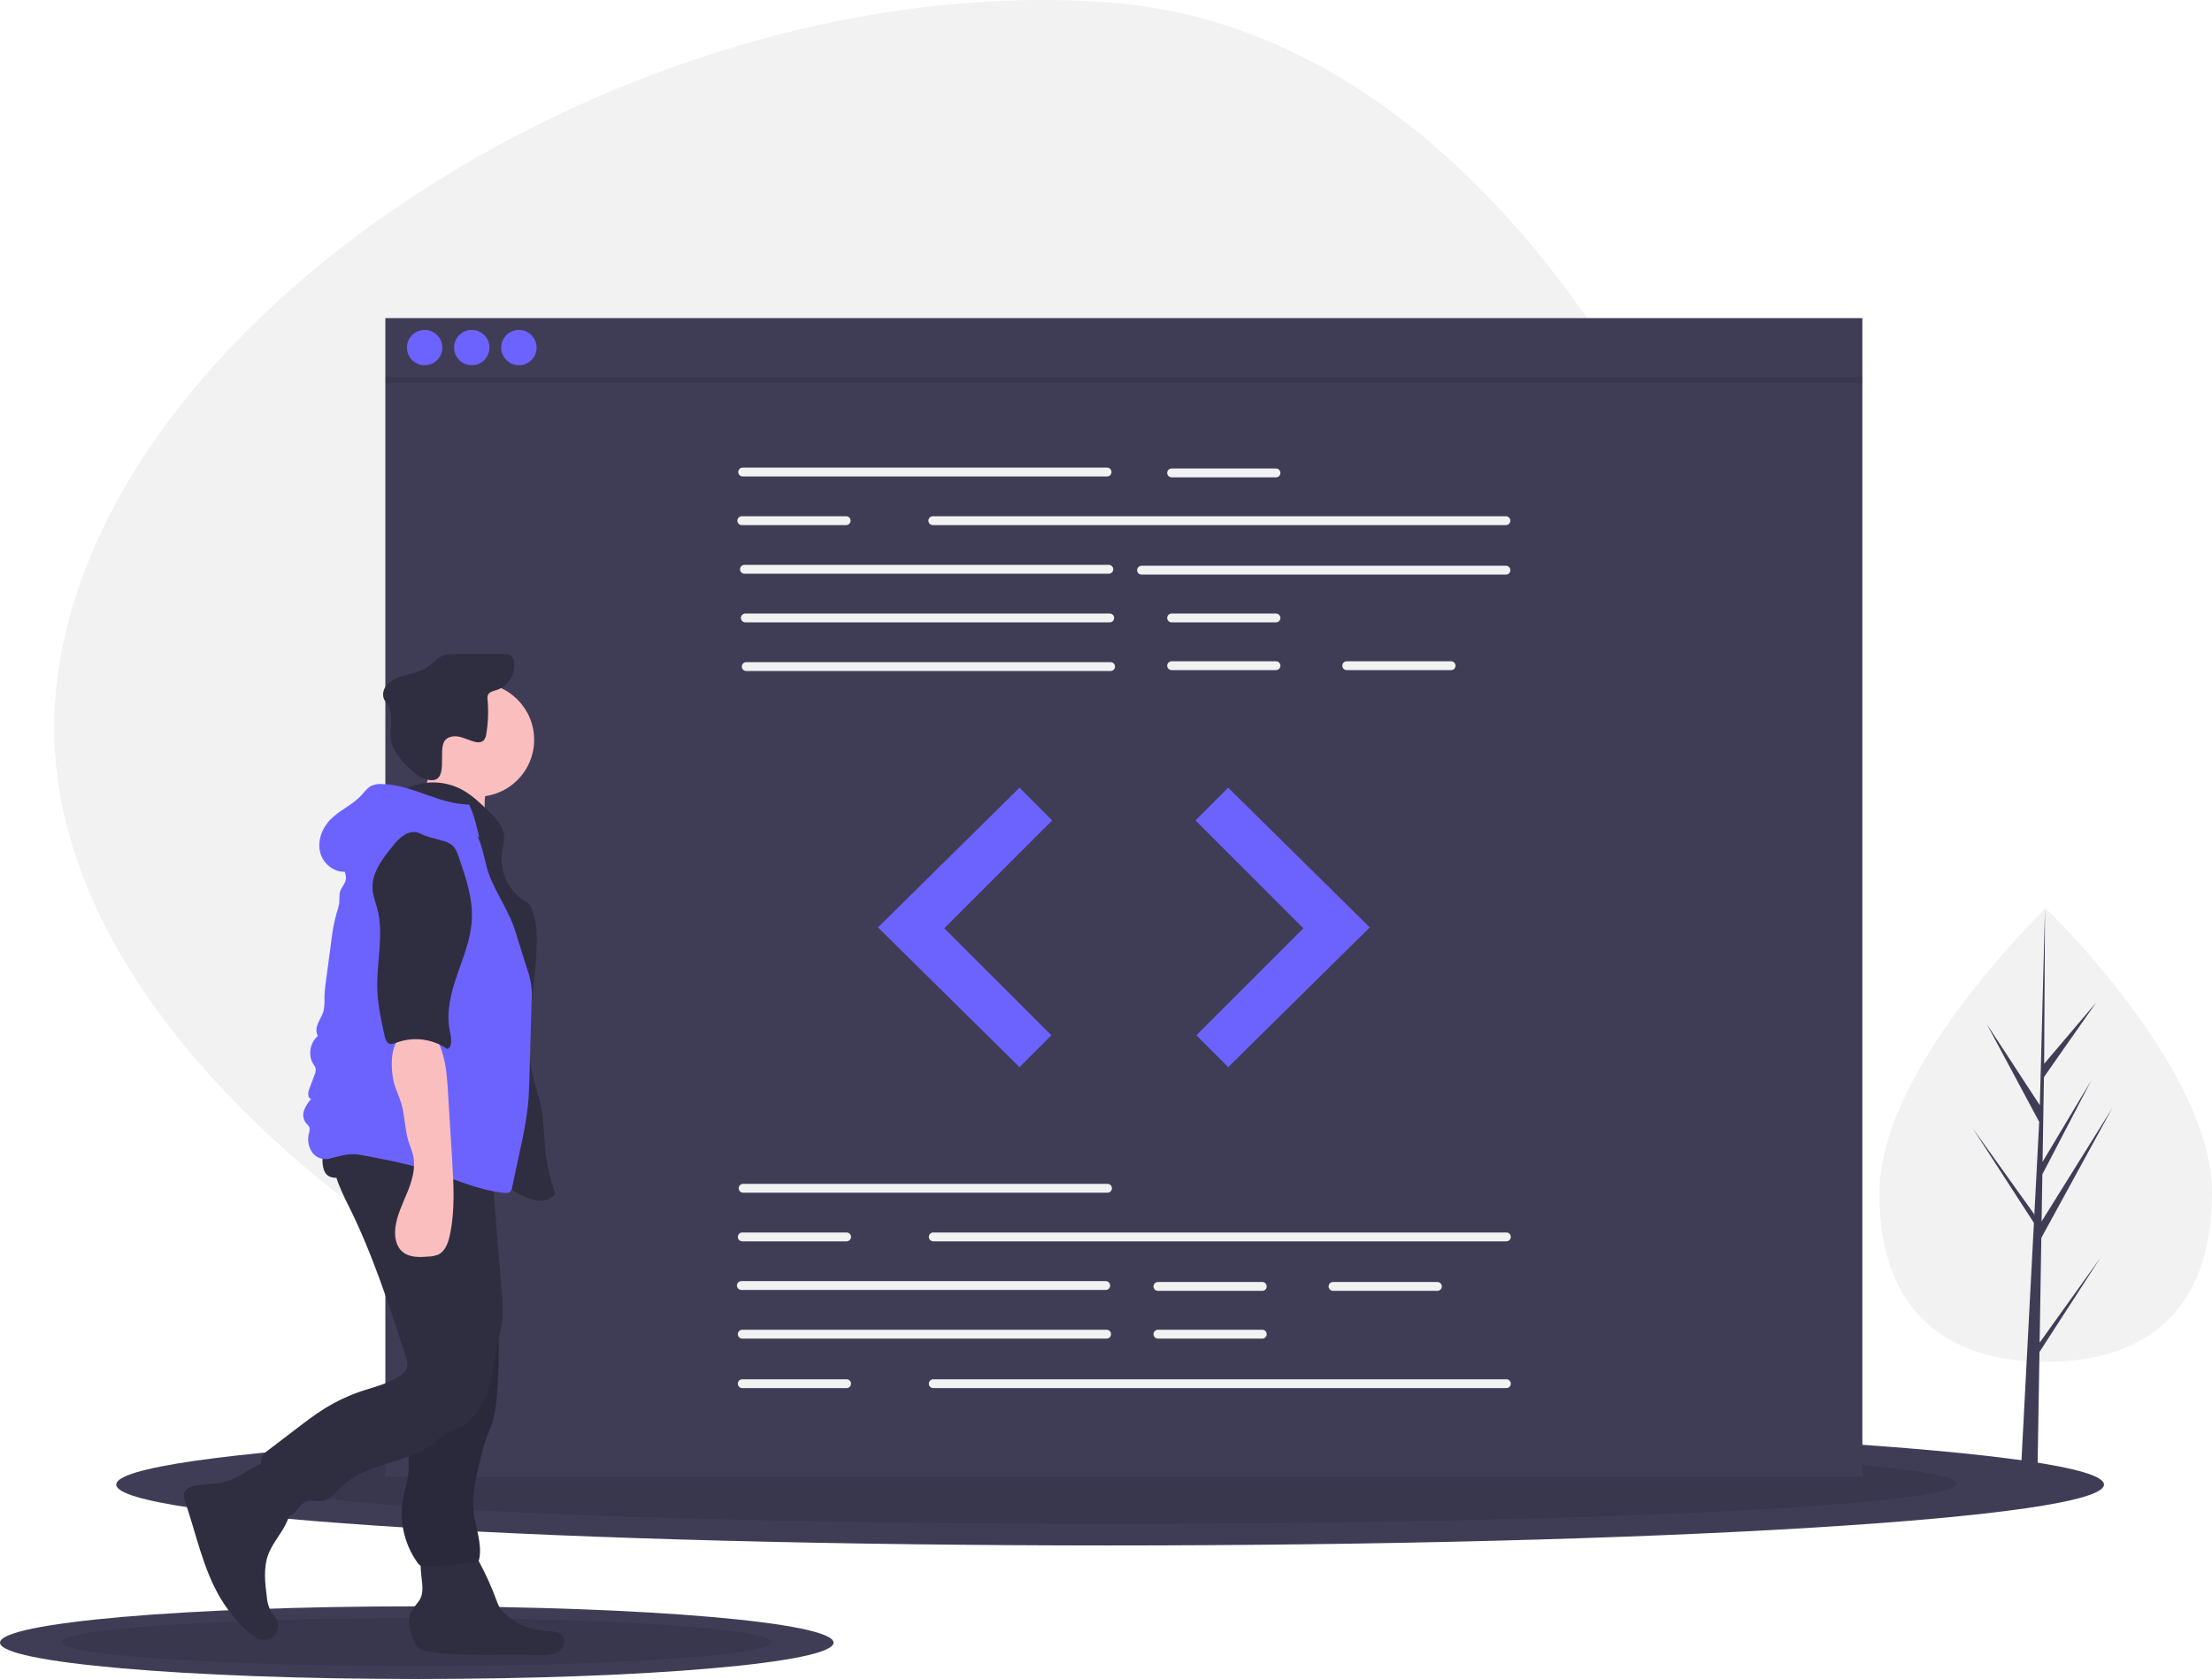
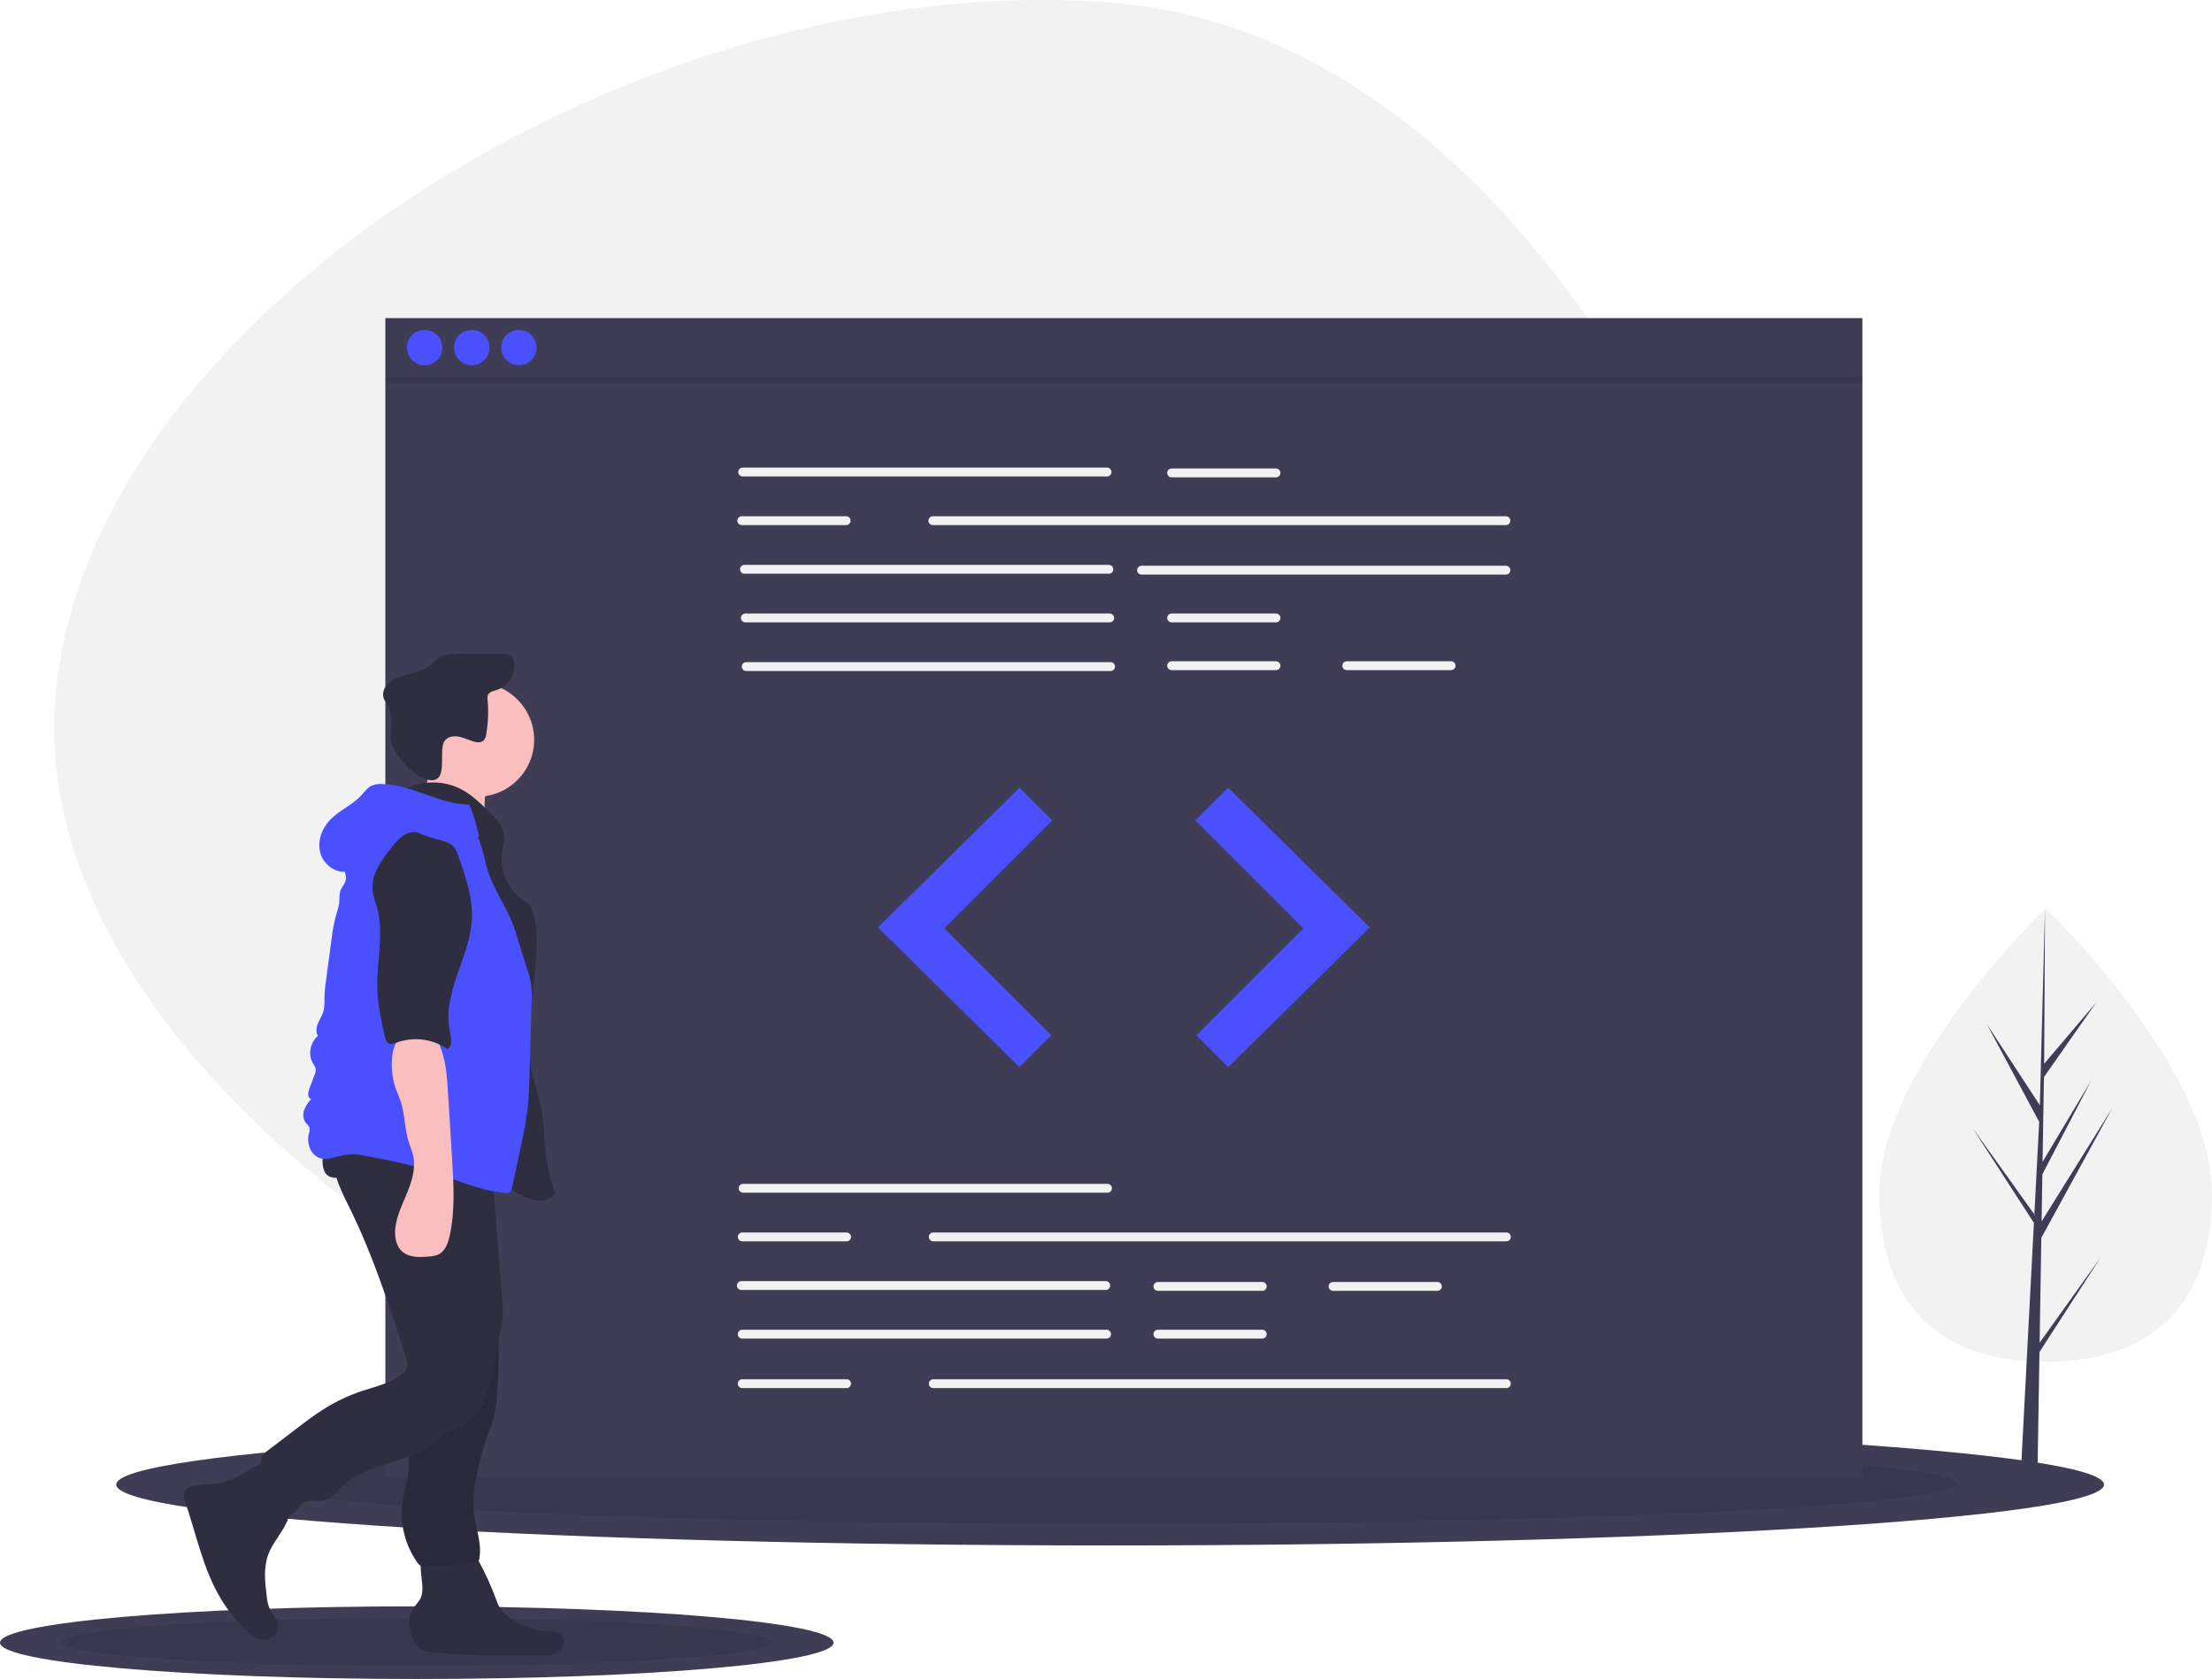
<svg xmlns="http://www.w3.org/2000/svg" id="a594ac37-6d44-4297-8862-1cbd9c01c0b7" data-name="Layer 1" width="1126.194" height="855" viewBox="0 0 1126.194 855">
  <path d="M581.768,778.438C339.369,759.991,50.297,572.172,65.014,378.781S359.7,5.358,602.099,23.805,984.031,403.667,969.314,597.058,824.166,796.885,581.768,778.438Z" transform="translate(-36.90323 -22.5)" fill="#f2f2f2" />
  <ellipse cx="565.194" cy="756" rx="506" ry="31" fill="#3f3d56" />
  <ellipse cx="565.194" cy="755.5" rx="431" ry="20.5" opacity="0.1" />
  <ellipse cx="212.194" cy="836.5" rx="212.194" ry="18.5" fill="#3f3d56" />
  <ellipse cx="212.194" cy="836.202" rx="180.742" ry="12.234" opacity="0.1" />
  <rect x="196.194" y="162" width="752" height="590" fill="#3f3d56" />
  <path d="M600.541,265.129H415.024a2.251,2.251,0,1,1,0-4.503H600.541a2.251,2.251,0,0,1,0,4.503Z" transform="translate(-36.90323 -22.5)" fill="#f2f2f2" />
  <path d="M803.62,289.895H511.835a2.251,2.251,0,0,1,0-4.503H803.62a2.251,2.251,0,1,1,0,4.503Z" transform="translate(-36.90323 -22.5)" fill="#f2f2f2" />
  <path d="M601.442,314.661H415.924a2.251,2.251,0,1,1,0-4.503H601.442a2.251,2.251,0,1,1,0,4.503Z" transform="translate(-36.90323 -22.5)" fill="#f2f2f2" />
  <path d="M803.62,315.111H618.102a2.251,2.251,0,0,1,0-4.503H803.62a2.251,2.251,0,1,1,0,4.503Z" transform="translate(-36.90323 -22.5)" fill="#f2f2f2" />
  <path d="M601.892,339.426H416.374a2.251,2.251,0,0,1,0-4.503H601.892a2.251,2.251,0,1,1,0,4.503Z" transform="translate(-36.90323 -22.5)" fill="#f2f2f2" />
  <path d="M602.342,364.192H416.825a2.251,2.251,0,0,1,0-4.503H602.342a2.251,2.251,0,1,1,0,4.503Z" transform="translate(-36.90323 -22.5)" fill="#f2f2f2" />
  <path d="M686.546,265.579H633.412a2.251,2.251,0,0,1,0-4.503h53.134a2.251,2.251,0,1,1,0,4.503Z" transform="translate(-36.90323 -22.5)" fill="#f2f2f2" />
  <path d="M686.546,339.426H633.412a2.251,2.251,0,0,1,0-4.503h53.134a2.251,2.251,0,1,1,0,4.503Z" transform="translate(-36.90323 -22.5)" fill="#f2f2f2" />
  <path d="M686.546,363.742H633.412a2.251,2.251,0,1,1,0-4.503h53.134a2.251,2.251,0,1,1,0,4.503Z" transform="translate(-36.90323 -22.5)" fill="#f2f2f2" />
  <path d="M775.702,363.742H722.569a2.251,2.251,0,0,1,0-4.503h53.134a2.251,2.251,0,1,1,0,4.503Z" transform="translate(-36.90323 -22.5)" fill="#f2f2f2" />
  <path d="M467.707,289.895H414.573a2.251,2.251,0,0,1,0-4.503h53.134a2.251,2.251,0,0,1,0,4.503Z" transform="translate(-36.90323 -22.5)" fill="#f2f2f2" />
  <path d="M600.766,629.861H415.249a2.251,2.251,0,0,1,0-4.503H600.766a2.251,2.251,0,0,1,0,4.503Z" transform="translate(-36.90323 -22.5)" fill="#f2f2f2" />
  <path d="M599.866,679.392H414.348a2.251,2.251,0,1,1,0-4.503H599.866a2.251,2.251,0,0,1,0,4.503Z" transform="translate(-36.90323 -22.5)" fill="#f2f2f2" />
  <path d="M600.316,704.158H414.798a2.251,2.251,0,1,1,0-4.503H600.316a2.251,2.251,0,1,1,0,4.503Z" transform="translate(-36.90323 -22.5)" fill="#f2f2f2" />
  <path d="M679.566,679.842H626.433a2.251,2.251,0,0,1,0-4.503h53.134a2.251,2.251,0,0,1,0,4.503Z" transform="translate(-36.90323 -22.5)" fill="#f2f2f2" />
  <path d="M679.566,704.158H626.433a2.251,2.251,0,0,1,0-4.503h53.134a2.251,2.251,0,1,1,0,4.503Z" transform="translate(-36.90323 -22.5)" fill="#f2f2f2" />
  <path d="M768.723,679.842H715.589a2.251,2.251,0,1,1,0-4.503h53.134a2.251,2.251,0,0,1,0,4.503Z" transform="translate(-36.90323 -22.5)" fill="#f2f2f2" />
  <path d="M803.845,654.626H512.06a2.251,2.251,0,0,1,0-4.503H803.845a2.251,2.251,0,0,1,0,4.503Z" transform="translate(-36.90323 -22.5)" fill="#f2f2f2" />
  <path d="M467.932,654.626H414.798a2.251,2.251,0,0,1,0-4.503H467.932a2.251,2.251,0,0,1,0,4.503Z" transform="translate(-36.90323 -22.5)" fill="#f2f2f2" />
  <path d="M803.845,729.374H512.06a2.251,2.251,0,1,1,0-4.503H803.845a2.251,2.251,0,0,1,0,4.503Z" transform="translate(-36.90323 -22.5)" fill="#f2f2f2" />
  <path d="M467.932,729.374H414.798a2.251,2.251,0,1,1,0-4.503H467.932a2.251,2.251,0,1,1,0,4.503Z" transform="translate(-36.90323 -22.5)" fill="#f2f2f2" />
-   <polygon points="519.06 401.13 447.014 472.275 519.06 543.42 535.27 527.21 480.786 472.725 535.72 417.79 519.06 401.13" fill="#6c63ff" />
-   <polygon points="625.327 401.13 697.373 472.275 625.327 543.42 609.117 527.21 663.602 472.725 608.667 417.79 625.327 401.13" fill="#6c63ff" />
-   <circle cx="216.194" cy="177" r="9" fill="#6c63ff" />
-   <circle cx="240.194" cy="177" r="9" fill="#6c63ff" />
-   <circle cx="264.194" cy="177" r="9" fill="#6c63ff" />
+   <polygon points="519.06 401.13 447.014 472.275 519.06 543.42 535.27 527.21 480.786 472.725 535.72 417.79 519.06 401.13" fill="#4b50ff" />
+   <polygon points="625.327 401.13 697.373 472.275 625.327 543.42 609.117 527.21 663.602 472.725 608.667 417.79 625.327 401.13" fill="#4b50ff" />
+   <circle cx="216.194" cy="177" r="9" fill="#4b50ff" />
+   <circle cx="240.194" cy="177" r="9" fill="#4b50ff" />
+   <circle cx="264.194" cy="177" r="9" fill="#4b50ff" />
  <rect x="196.194" y="192" width="752" height="3" opacity="0.1" />
  <path d="M1163.097,629.954c0,63.771-37.911,86.038-84.676,86.038s-84.676-22.266-84.676-86.038,84.676-144.898,84.676-144.898S1163.097,566.182,1163.097,629.954Z" transform="translate(-36.90323 -22.5)" fill="#f2f2f2" />
  <polygon points="1038.433 683.736 1039.3 630.365 1075.391 564.338 1039.436 621.993 1039.826 597.995 1064.699 550.226 1039.929 591.645 1039.929 591.645 1040.63 548.484 1067.265 510.453 1040.74 541.697 1041.178 462.556 1038.425 567.325 1038.651 563.003 1011.571 521.552 1038.217 571.3 1035.694 619.503 1035.619 618.223 1004.4 574.602 1035.524 622.743 1035.209 628.771 1035.152 628.862 1035.178 629.357 1028.776 751.653 1037.329 751.653 1038.355 688.485 1069.404 640.461 1038.433 683.736" fill="#3f3d56" />
  <path d="M159.525,773.591a43.126,43.126,0,0,1-8.178,3.503c-5.079,1.387-10.507.878-15.637,2.063-2.1.485-4.386,1.499-5.054,3.549-.49,1.503.043,3.127.553,4.623,5.669,16.62,9.085,34.266,18.125,49.321a74.641,74.641,0,0,0,13.993,16.988c2.055,1.852,4.384,3.664,7.135,3.955a7.248,7.248,0,0,0,7.371-10.182c-.811-1.801-2.317-3.196-3.289-4.916a18.757,18.757,0,0,1-1.819-6.991c-.893-7.108-1.754-14.538.709-21.265,1.652-4.512,4.682-8.359,7.206-12.447s4.622-8.772,4.06-13.544c-.383-3.257-1.972-6.237-3.65-9.054-1.681-2.823-5.005-10.408-8.383-11.35C169.16,766.864,162.583,772.024,159.525,773.591Z" transform="translate(-36.90323 -22.5)" fill="#2f2e41" />
  <path d="M251.96,831a14.019,14.019,0,0,1-.663,4.745c-1.058,2.793-3.681,4.706-5.036,7.367-1.885,3.701-1.031,8.174.218,12.135.783,2.483,1.81,5.067,3.912,6.603a12.893,12.893,0,0,0,5.954,1.907c18.036,2.496,36.358,1.064,54.559,1.587,3.317.095,6.829.211,9.725-1.41s4.686-5.697,2.717-8.368c-1.769-2.399-5.265-2.376-8.242-2.518a33.912,33.912,0,0,1-20.913-8.615,15.112,15.112,0,0,1-2.933-3.377,20.753,20.753,0,0,1-1.534-3.518,156.799,156.799,0,0,0-9.084-20.119c-.979-1.815-2.087-3.705-3.906-4.676a10.323,10.323,0,0,0-4.239-.926c-4.536-.294-16.283-1.838-19.791,1.69C249.461,816.768,252.032,826.86,251.96,831Z" transform="translate(-36.90323 -22.5)" fill="#2f2e41" />
  <circle cx="242.971" cy="376.72" r="28.975" fill="#fbbebe" />
  <path d="M253.709,423.146c-1.723,4.614-4.647,8.947-8.9,11.43l40.075,8.175a42.453,42.453,0,0,1-.562-17.869,10.3,10.3,0,0,0,.24-4.409c-.754-2.907-4.026-4.307-6.955-4.974-7.314-1.667-13.782-2.561-20.579-5.792C254.95,413.263,255.241,419.045,253.709,423.146Z" transform="translate(-36.90323 -22.5)" fill="#fbbebe" />
  <path d="M244.474,423.727a31.338,31.338,0,0,1,27.313.714c5.138,2.707,9.392,6.794,13.572,10.826,3.853,3.717,7.962,7.972,8.236,13.319.132,2.59-.676,5.123-1.084,7.684a25.766,25.766,0,0,0,13.78,26.469c3.184,5.303,3.841,11.729,3.889,17.914.185,23.436-7.209,47.161-1.93,69.995,1.239,5.361,3.162,10.554,4.232,15.951,1.387,6.991,1.318,14.18,2.044,21.27a95.266,95.266,0,0,0,5.113,22.495c-1.744,2.774-5.374,3.837-8.642,3.613s-6.325-1.643-9.242-3.136c-14.123-7.227-27.059-16.757-41.687-22.9-9.678-4.064-19.987-6.595-29.376-11.288s-18.12-12.142-20.99-22.238c-1.241-4.365-1.318-8.965-1.385-13.503-.285-19.114-.55-38.436,3.61-57.094,3.669-16.454,10.741-32.194,12.284-48.981.502-5.464.513-11.314,3.566-15.873C232.091,432.52,241.409,430.851,244.474,423.727Z" transform="translate(-36.90323 -22.5)" fill="#2f2e41" />
  <path d="M263.395,399.629c1.707-2.227,5-2.531,7.728-1.872s5.243,2.064,7.997,2.599a4.675,4.675,0,0,0,3.743-.526,5.444,5.444,0,0,0,1.615-3.57,68.163,68.163,0,0,0,.671-17.38,5.147,5.147,0,0,1,.159-2.437c.682-1.643,2.763-2.035,4.462-2.562a13.316,13.316,0,0,0,9.013-13.633,5.421,5.421,0,0,0-1.657-3.741c-1.175-.958-2.82-1.016-4.336-1.029q-11.683-.094-23.367.006c-2.883.025-5.91.096-8.409,1.533-1.848,1.063-3.222,2.773-4.88,4.112-4.326,3.491-10.178,4.201-15.441,5.991a15.308,15.308,0,0,0-6.768,4.036c-1.75,2-2.592,4.973-1.493,7.393a26.252,26.252,0,0,0,1.887,2.904c3.105,4.964,1.038,11.403,1.501,17.24.579,7.288,11.365,19.112,18.679,20.836C266.308,422.311,259.486,404.414,263.395,399.629Z" transform="translate(-36.90323 -22.5)" fill="#2f2e41" />
  <path d="M247.037,719.183c.745,5.322,1.701,10.662,1.445,16.029-.357,7.494-3.059,14.714-3.559,22.199-.373,5.591.49,11.242-.287,16.791-.497,3.553-1.656,6.978-2.373,10.494a43.395,43.395,0,0,0,6.973,33.265,5.448,5.448,0,0,0,2.023,1.961,5.714,5.714,0,0,0,2.508.332,179.947,179.947,0,0,0,25.17-2.287,2.414,2.414,0,0,0,1.616-.713,2.266,2.266,0,0,0,.351-.954c1.544-7.936-1.977-15.893-2.872-23.928-.956-8.58,1.103-17.177,3.146-25.565a113.548,113.548,0,0,1,3.467-12.228c.988-2.697,2.181-5.321,3.037-8.063a61.46,61.46,0,0,0,2.202-13.203q.892-10.575.945-21.199a88.958,88.958,0,0,0-1.665-20.01c-1.878-8.338-5.724-16.081-9.536-23.73a15.029,15.029,0,0,0-5.618,2.67,125.38,125.38,0,0,1-15.35,8.481c-3.567,1.657-10.522,2.833-12.786,6.286-2.232,3.405-.792,10.351-.621,14.106Q245.694,709.584,247.037,719.183Z" transform="translate(-36.90323 -22.5)" fill="#2f2e41" />
  <path d="M247.037,719.183c.745,5.322,1.701,10.662,1.445,16.029-.357,7.494-3.059,14.714-3.559,22.199-.373,5.591.49,11.242-.287,16.791-.497,3.553-1.656,6.978-2.373,10.494a43.395,43.395,0,0,0,6.973,33.265,5.448,5.448,0,0,0,2.023,1.961,5.714,5.714,0,0,0,2.508.332,179.947,179.947,0,0,0,25.17-2.287,2.414,2.414,0,0,0,1.616-.713,2.266,2.266,0,0,0,.351-.954c1.544-7.936-1.977-15.893-2.872-23.928-.956-8.58,1.103-17.177,3.146-25.565a113.548,113.548,0,0,1,3.467-12.228c.988-2.697,2.181-5.321,3.037-8.063a61.46,61.46,0,0,0,2.202-13.203q.892-10.575.945-21.199a88.958,88.958,0,0,0-1.665-20.01c-1.878-8.338-5.724-16.081-9.536-23.73a15.029,15.029,0,0,0-5.618,2.67,125.38,125.38,0,0,1-15.35,8.481c-3.567,1.657-10.522,2.833-12.786,6.286-2.232,3.405-.792,10.351-.621,14.106Q245.694,709.584,247.037,719.183Z" transform="translate(-36.90323 -22.5)" opacity="0.1" />
  <path d="M207.864,605.518c-3.848,10.359,1.808,21.554,6.722,31.452,12.106,24.386,20.513,50.407,28.874,76.317.626,1.941,1.252,4.058.554,5.974a7.825,7.825,0,0,1-2.822,3.347c-5.765,4.379-13.107,5.939-19.975,8.23a90.184,90.184,0,0,0-18.943,8.88c-4.977,3.084-9.639,6.644-14.292,10.197l-14.812,11.312a9.903,9.903,0,0,0-2.476,2.397c-1.429,2.241-.843,5.167-.132,7.728a131.432,131.432,0,0,0,7.252,19.792,6.911,6.911,0,0,0,2.63,3.447c2.312,1.242,5.14-.405,6.905-2.347s3.292-4.359,5.781-5.193c2.486-.833,5.222.176,7.818-.189,4.199-.589,6.986-4.457,10.013-7.426,12.365-12.131,33.01-11.251,46.612-21.977a59.228,59.228,0,0,1,6.231-4.868c2.3-1.359,4.907-2.105,7.293-3.307,7.257-3.654,11.819-11.209,14.262-18.957s3.141-15.928,4.897-23.861c.908-4.101,2.103-8.158,2.507-12.338a66.094,66.094,0,0,0-.253-11.666L287.604,621.748c-.4-4.943-.8-9.892-1.576-14.791-14.577.521-29.143,1.108-43.728,1.28C230.695,608.374,218.876,609.186,207.864,605.518Z" transform="translate(-36.90323 -22.5)" fill="#2f2e41" />
  <path d="M202.506,619.721c1.977,3.18,6.79,3.114,10.104,1.371s5.889-4.673,9.211-6.401c4.464-2.323,9.746-2.235,14.776-2.093,7.964.225,16.025.464,23.687,2.647,7.925,2.257,15.64,6.603,23.834,5.736,1.426-.151,2.985-.56,3.761-1.766a5.544,5.544,0,0,0,.62-2.836l.268-7.159a6.464,6.464,0,0,0-.57-3.625,6.082,6.082,0,0,0-2.716-2.079c-11.663-5.646-24.965-6.697-37.915-7.141q-9.875-.338-19.757-.278c-5.591.034-12.303-.775-17.739.719C202.774,598.82,198.805,613.769,202.506,619.721Z" transform="translate(-36.90323 -22.5)" fill="#2f2e41" />
-   <path d="M275.742,432.226c-15.282-.135-29.131-10.223-44.412-10.468a11.514,11.514,0,0,0-5.393.93c-2.129,1.073-3.529,3.147-5.147,4.898-4.518,4.893-11.061,7.505-15.703,12.281-4.352,4.478-6.773,11.15-5.055,17.153s8.204,10.608,14.279,9.165A36.801,36.801,0,0,1,228.65,446.706a72.887,72.887,0,0,1,11.205-5.882c6.868-3.112,14.548-6.283,21.718-3.95a30.638,30.638,0,0,1,7.409,4.04l11.954,8.03C279.543,443.45,278.29,437.288,275.742,432.226Z" transform="translate(-36.90323 -22.5)" fill="#6c63ff" />
-   <path d="M212.552,460.874c-2.029,2.532.894,6.2.447,9.413-.297,2.135-2.054,3.765-2.786,5.793-.758,2.1-.356,4.427-.643,6.641a28.489,28.489,0,0,1-1.275,4.73,84.975,84.975,0,0,0-2.686,14.026l-2.675,19.976a75.681,75.681,0,0,0-.846,9.078,27.107,27.107,0,0,1-.452,6.787c-.592,2.183-1.904,4.093-2.786,6.175s-1.291,4.602-.099,6.524c-3.991,3.325-5.178,9.854-2.387,14.235a7.899,7.899,0,0,1,1.23,2.265,5.82,5.82,0,0,1-.542,3.34l-2.705,7.207c-.692,1.845-.911,4.653,1.014,5.074a17.006,17.006,0,0,0-3.651,5.767,6.866,6.866,0,0,0,.972,6.506,8.289,8.289,0,0,1,1.694,2.056,5.473,5.473,0,0,1-.196,3.243,11.906,11.906,0,0,0,1.473,9.333,8.371,8.371,0,0,0,8.418,3.609c5.41-1.22,10.272-3.147,15.728-2.146,11.746,2.155,23.53,4.32,34.906,7.952,12.984,4.145,25.556,10.224,39.126,11.5a3.798,3.798,0,0,0,2.617-.407,3.931,3.931,0,0,0,1.21-2.488q2.097-9.832,4.194-19.665a202.363,202.363,0,0,0,3.855-22.028c.477-4.781.614-9.589.749-14.392l1.081-38.231a38.197,38.197,0,0,0-2.2-16.62l-6.217-19.848c-3.548-11.327-11.688-21.371-14.586-32.882-1.834-7.285-3.189-15.103-8.108-20.781-7.012-8.095-19.145-9.354-29.764-7.962-4.797.629-9.636,1.714-13.785,4.202-4.798,2.877-8.333,7.409-11.753,11.836C218.305,454.343,215.436,457.276,212.552,460.874Z" transform="translate(-36.90323 -22.5)" fill="#6c63ff" />
+   <path d="M275.742,432.226c-15.282-.135-29.131-10.223-44.412-10.468a11.514,11.514,0,0,0-5.393.93c-2.129,1.073-3.529,3.147-5.147,4.898-4.518,4.893-11.061,7.505-15.703,12.281-4.352,4.478-6.773,11.15-5.055,17.153s8.204,10.608,14.279,9.165A36.801,36.801,0,0,1,228.65,446.706a72.887,72.887,0,0,1,11.205-5.882c6.868-3.112,14.548-6.283,21.718-3.95a30.638,30.638,0,0,1,7.409,4.04l11.954,8.03C279.543,443.45,278.29,437.288,275.742,432.226Z" transform="translate(-36.90323 -22.5)" fill="#4b50ff" />
+   <path d="M212.552,460.874c-2.029,2.532.894,6.2.447,9.413-.297,2.135-2.054,3.765-2.786,5.793-.758,2.1-.356,4.427-.643,6.641a28.489,28.489,0,0,1-1.275,4.73,84.975,84.975,0,0,0-2.686,14.026l-2.675,19.976a75.681,75.681,0,0,0-.846,9.078,27.107,27.107,0,0,1-.452,6.787c-.592,2.183-1.904,4.093-2.786,6.175s-1.291,4.602-.099,6.524c-3.991,3.325-5.178,9.854-2.387,14.235a7.899,7.899,0,0,1,1.23,2.265,5.82,5.82,0,0,1-.542,3.34l-2.705,7.207c-.692,1.845-.911,4.653,1.014,5.074a17.006,17.006,0,0,0-3.651,5.767,6.866,6.866,0,0,0,.972,6.506,8.289,8.289,0,0,1,1.694,2.056,5.473,5.473,0,0,1-.196,3.243,11.906,11.906,0,0,0,1.473,9.333,8.371,8.371,0,0,0,8.418,3.609c5.41-1.22,10.272-3.147,15.728-2.146,11.746,2.155,23.53,4.32,34.906,7.952,12.984,4.145,25.556,10.224,39.126,11.5a3.798,3.798,0,0,0,2.617-.407,3.931,3.931,0,0,0,1.21-2.488q2.097-9.832,4.194-19.665a202.363,202.363,0,0,0,3.855-22.028c.477-4.781.614-9.589.749-14.392l1.081-38.231a38.197,38.197,0,0,0-2.2-16.62l-6.217-19.848c-3.548-11.327-11.688-21.371-14.586-32.882-1.834-7.285-3.189-15.103-8.108-20.781-7.012-8.095-19.145-9.354-29.764-7.962-4.797.629-9.636,1.714-13.785,4.202-4.798,2.877-8.333,7.409-11.753,11.836C218.305,454.343,215.436,457.276,212.552,460.874Z" transform="translate(-36.90323 -22.5)" fill="#4b50ff" />
  <path d="M237.347,573.323c.875,3.773,2.712,7.251,3.837,10.957,1.884,6.209,1.724,12.896,3.605,19.106.789,2.606,1.933,5.109,2.5,7.773,1.321,6.211-.608,12.636-3.003,18.516s-5.313,11.678-6.091,17.98c-.548,4.438.239,9.45,3.66,12.331,3.552,2.99,8.713,2.788,13.339,2.39a14.016,14.016,0,0,0,4.841-1.008c3.538-1.674,5.028-5.86,5.855-9.685,2.771-12.819,1.98-26.106,1.174-39.197l-2.106-34.234c-.405-6.591-.84-13.318-2.871-19.646-.739-2.302-2.026-6.954-4.129-8.424-2.083-1.456-8.03-1.521-10.609-1.642C235.251,547.97,235.387,564.856,237.347,573.323Z" transform="translate(-36.90323 -22.5)" fill="#fbbebe" />
  <path d="M250.751,446.923c-2.471-1.294-5.584-.736-7.972.704a24.568,24.568,0,0,0-5.972,5.798c-5.339,6.517-10.991,13.995-10.199,22.382.297,3.145,1.501,6.121,2.317,9.172,3.579,13.38-.379,27.53.075,41.373.262,7.999,2.003,15.866,3.736,23.679.354,1.595.92,3.44,2.463,3.977,1.159.403,2.41-.115,3.557-.551A28.371,28.371,0,0,1,264.721,556.731c2.865-1.529,1.791-6.363,1.149-9.546-1.908-9.458.682-19.214,3.828-28.335s6.911-18.23,7.432-27.865c.591-10.916-3.029-21.571-6.6-31.903-.779-2.255-1.631-4.62-3.439-6.178a13.665,13.665,0,0,0-5.203-2.377C258.096,449.406,254.255,448.758,250.751,446.923Z" transform="translate(-36.90323 -22.5)" fill="#2f2e41" />
</svg>
